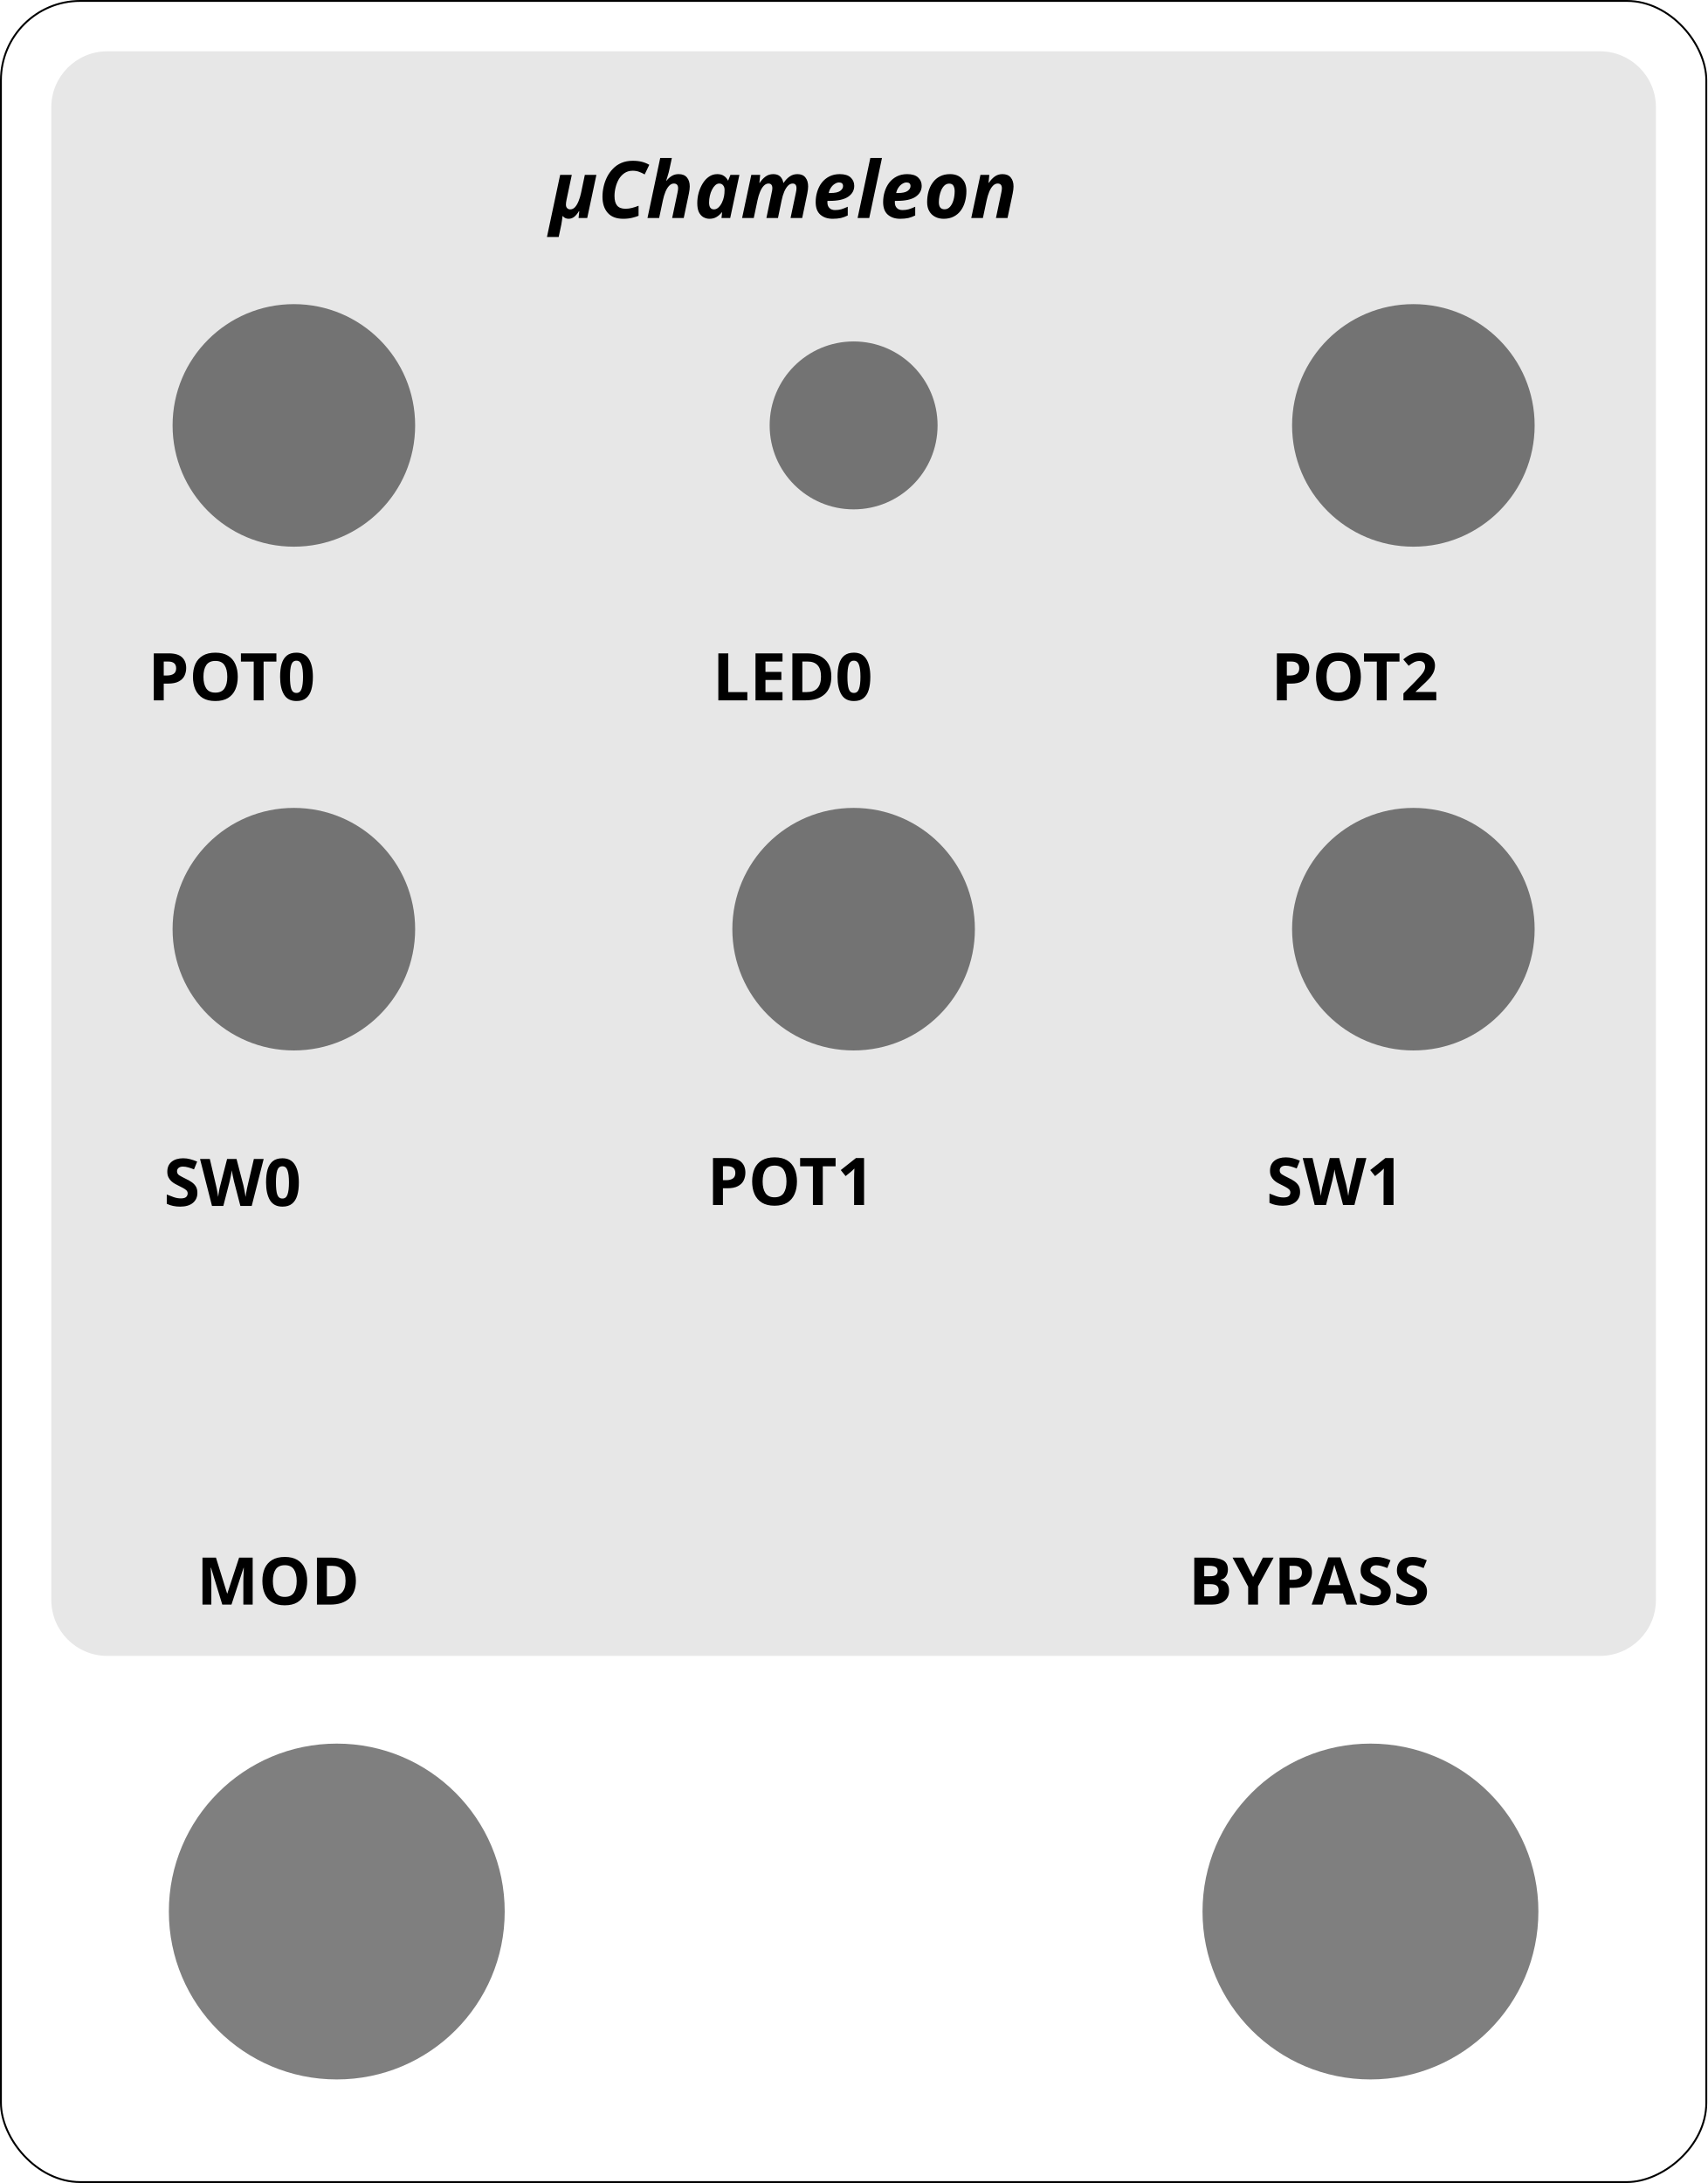
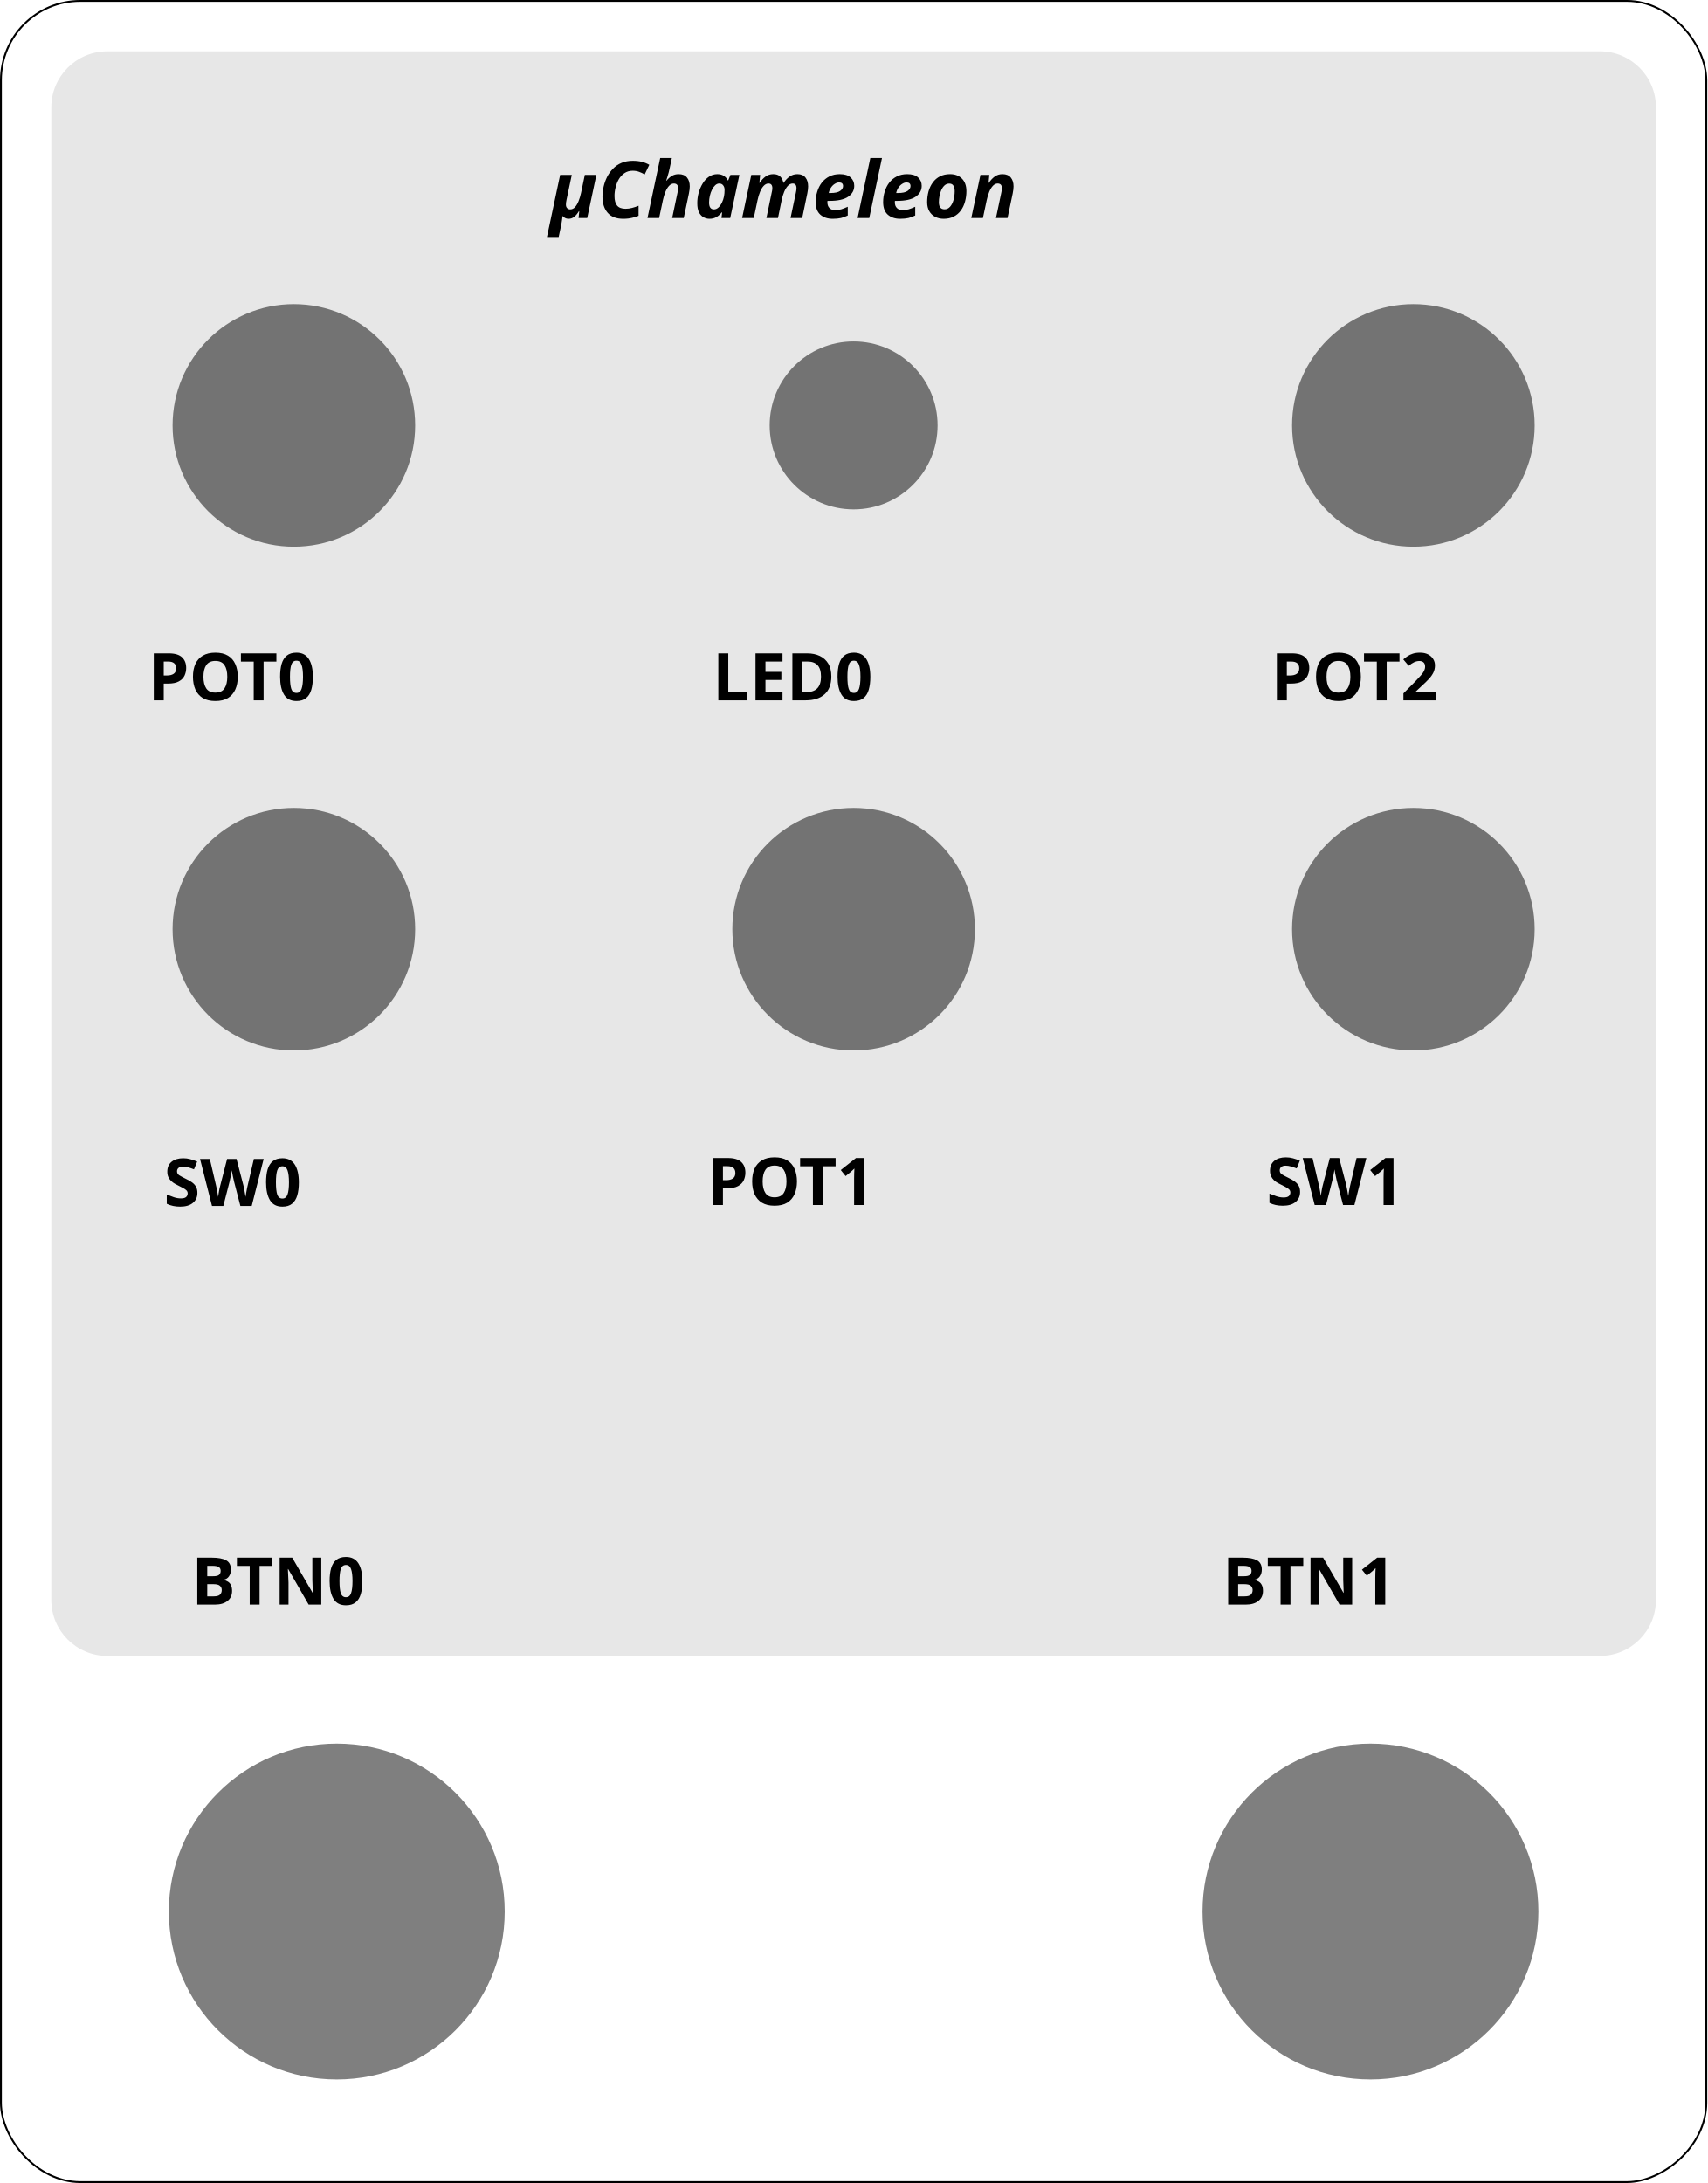
<svg xmlns="http://www.w3.org/2000/svg" version="1.1" id="svg1" width="345.827" height="442.205" viewBox="0 0 345.827 442.205">
  <defs id="defs1" />
  <g id="g1" transform="translate(-223.937,-340.1575)">
    <rect style="fill:#000000;fill-opacity:0.097;stroke:none;stroke-width:0;stroke-dasharray:none;stroke-opacity:1" id="rect2" width="325.039" height="325.039" x="234.33" y="350.551" rx="11.339" ry="11.339" />
    <g id="g3">
      <circle style="fill:#000000;fill-opacity:0.5;stroke-width:0" id="path126-5-8-9-2" cx="501.543" cy="727.37" r="34.016" />
      <circle style="fill:#000000;fill-opacity:0.5;stroke-width:0" id="path126-5-8-9" cx="292.157" cy="727.37" r="34.016" />
      <path id="path126" style="fill:#000000;fill-opacity:0.5;stroke-width:0" d="m 308.031,426.331 a 24.567,24.567 0 0 1 -24.567,24.567 24.567,24.567 0 0 1 -24.567,-24.567 24.567,24.567 0 0 1 24.567,-24.567 24.567,24.567 0 0 1 24.567,24.567 z" />
      <path id="path126-8" style="fill:#000000;fill-opacity:0.5;stroke-width:0" d="m 534.803,426.331 a 24.567,24.567 0 0 1 -24.567,24.567 24.567,24.567 0 0 1 -24.567,-24.567 24.567,24.567 0 0 1 24.567,-24.567 24.567,24.567 0 0 1 24.567,24.567 z" />
      <path id="path126-3" style="fill:#000000;fill-opacity:0.5;stroke-width:0" d="m 421.417,528.378 a 24.567,24.567 0 0 1 -24.567,24.567 24.567,24.567 0 0 1 -24.567,-24.567 24.567,24.567 0 0 1 24.567,-24.567 24.567,24.567 0 0 1 24.567,24.567 z" />
      <path id="path126-5" style="fill:#000000;fill-opacity:0.5;stroke-width:0" d="m 534.803,528.378 a 24.567,24.567 0 0 1 -24.567,24.567 24.567,24.567 0 0 1 -24.567,-24.567 24.567,24.567 0 0 1 24.567,-24.567 24.567,24.567 0 0 1 24.567,24.567 z" />
      <path id="path126-5-2" style="fill:#000000;fill-opacity:0.5;stroke-width:0" d="m 413.858,426.331 a 17.008,17.008 0 0 1 -17.008,17.008 17.008,17.008 0 0 1 -17.008,-17.008 17.008,17.008 0 0 1 17.008,-17.008 17.008,17.008 0 0 1 17.008,17.008 z" />
      <path id="path126-5-8" style="fill:#000000;fill-opacity:0.5;stroke-width:0" d="m 308.031,528.378 a 24.567,24.567 0 0 1 -24.567,24.567 24.567,24.567 0 0 1 -24.567,-24.567 24.567,24.567 0 0 1 24.567,-24.567 24.567,24.567 0 0 1 24.567,24.567 z" />
    </g>
    <path id="path8" d="M 224.126,766.11 V 356.409 c 0,-8.871 7.192,-16.063 16.063,-16.063 h 313.323 c 8.871,0 16.063,8.871 16.063,16.063 v 409.701 c 0,8.871 -8.871,16.063 -16.063,16.063 H 240.189 c -8.871,0 -16.063,-8.871 -16.063,-16.063 z" style="fill:none;stroke:#000000;stroke-width:0.378;stroke-linecap:butt;stroke-linejoin:miter;stroke-miterlimit:10;stroke-dasharray:none;stroke-opacity:1" />
    <g id="g2">
      <text xml:space="preserve" style="font-weight:600;font-size:13.333px;font-family:'Open Sans';-inkscape-font-specification:'Open Sans Semi-Bold';text-align:start;writing-mode:lr-tb;direction:ltr;text-anchor:start;fill:#ba4043;stroke-width:0" x="292.397" y="665.2" id="text1">
-         <tspan id="tspan1" x="292.397" y="665.2" style="font-style:normal;font-variant:normal;font-weight:800;font-stretch:normal;font-size:13.333px;font-family:Montserrat;-inkscape-font-specification:'Montserrat Ultra-Bold';text-align:center;text-anchor:middle;fill:#000000;fill-opacity:1">MOD</tspan>
+         <tspan id="tspan1" x="292.397" y="665.2" style="font-style:normal;font-variant:normal;font-weight:800;font-stretch:normal;font-size:13.333px;font-family:Montserrat;-inkscape-font-specification:'Montserrat Ultra-Bold';text-align:center;text-anchor:middle;fill:#000000;fill-opacity:1">BTN0</tspan>
      </text>
      <text xml:space="preserve" style="font-weight:600;font-size:13.333px;font-family:'Open Sans';-inkscape-font-specification:'Open Sans Semi-Bold';text-align:start;writing-mode:lr-tb;direction:ltr;text-anchor:start;fill:#ba4043;stroke-width:0" x="396.25" y="584.254" id="text1-3">
        <tspan id="tspan1-2" x="396.25" y="584.254" style="font-style:normal;font-variant:normal;font-weight:800;font-stretch:normal;font-size:13.333px;font-family:Montserrat;-inkscape-font-specification:'Montserrat Ultra-Bold';text-align:center;text-anchor:middle;fill:#000000;fill-opacity:1">POT1</tspan>
      </text>
      <text xml:space="preserve" style="font-weight:600;font-size:13.333px;font-family:'Open Sans';-inkscape-font-specification:'Open Sans Semi-Bold';text-align:start;writing-mode:lr-tb;direction:ltr;text-anchor:start;fill:#ba4043;stroke-width:0" x="283.165" y="584.44" id="text1-3-4">
        <tspan id="tspan1-2-8" x="283.165" y="584.44" style="font-style:normal;font-variant:normal;font-weight:800;font-stretch:normal;font-size:13.333px;font-family:Montserrat;-inkscape-font-specification:'Montserrat Ultra-Bold';text-align:center;text-anchor:middle;fill:#000000;fill-opacity:1">SW0</tspan>
      </text>
      <text xml:space="preserve" style="font-weight:600;font-size:13.333px;font-family:'Open Sans';-inkscape-font-specification:'Open Sans Semi-Bold';text-align:start;writing-mode:lr-tb;direction:ltr;text-anchor:start;fill:#ba4043;stroke-width:0" x="282.978" y="482.021" id="text1-3-8">
        <tspan id="tspan1-2-5" x="282.978" y="482.021" style="font-style:normal;font-variant:normal;font-weight:800;font-stretch:normal;font-size:13.333px;font-family:Montserrat;-inkscape-font-specification:'Montserrat Ultra-Bold';text-align:center;text-anchor:middle;fill:#000000;fill-opacity:1">POT0</tspan>
      </text>
      <text xml:space="preserve" style="font-weight:600;font-size:13.333px;font-family:'Open Sans';-inkscape-font-specification:'Open Sans Semi-Bold';text-align:start;writing-mode:lr-tb;direction:ltr;text-anchor:start;fill:#ba4043;stroke-width:0" x="510.476" y="482.021" id="text1-3-8-4">
        <tspan id="tspan1-2-5-0" x="510.476" y="482.021" style="font-style:normal;font-variant:normal;font-weight:800;font-stretch:normal;font-size:13.333px;font-family:Montserrat;-inkscape-font-specification:'Montserrat Ultra-Bold';text-align:center;text-anchor:middle;fill:#000000;fill-opacity:1">POT2</tspan>
      </text>
      <text xml:space="preserve" style="font-weight:600;font-size:16px;font-family:'Open Sans';-inkscape-font-specification:'Open Sans Semi-Bold';text-align:start;writing-mode:lr-tb;direction:ltr;text-anchor:start;fill:#ba4043;stroke-width:0" x="397.208" y="384.321" id="text1-7-7">
        <tspan id="tspan1-4-8" x="397.208" y="384.321" style="font-style:italic;font-variant:normal;font-weight:800;font-stretch:normal;font-size:16px;font-family:Montserrat;-inkscape-font-specification:'Montserrat Ultra-Bold Italic';text-align:center;text-anchor:middle;fill:#000000;fill-opacity:1">μChameleon</tspan>
      </text>
      <text xml:space="preserve" style="font-weight:600;font-size:13.333px;font-family:'Open Sans';-inkscape-font-specification:'Open Sans Semi-Bold';text-align:start;writing-mode:lr-tb;direction:ltr;text-anchor:start;fill:#ba4043;stroke-width:0" x="501.217" y="665.2" id="text1-1">
-         <tspan id="tspan1-7" x="501.217" y="665.2" style="font-style:normal;font-variant:normal;font-weight:800;font-stretch:normal;font-size:13.333px;font-family:Montserrat;-inkscape-font-specification:'Montserrat Ultra-Bold';text-align:center;text-anchor:middle;fill:#000000;fill-opacity:1;stroke-width:0">BYPASS</tspan>
+         <tspan id="tspan1-7" x="501.217" y="665.2" style="font-style:normal;font-variant:normal;font-weight:800;font-stretch:normal;font-size:13.333px;font-family:Montserrat;-inkscape-font-specification:'Montserrat Ultra-Bold';text-align:center;text-anchor:middle;fill:#000000;fill-opacity:1;stroke-width:0">BTN1</tspan>
      </text>
      <g id="g1-0" transform="translate(113.7459,-1.439087)">
        <text xml:space="preserve" style="font-weight:600;font-size:13.333px;font-family:'Open Sans';-inkscape-font-specification:'Open Sans Semi-Bold';text-align:start;writing-mode:lr-tb;direction:ltr;text-anchor:start;fill:#ba4043;stroke-width:0" x="396.25" y="585.693" id="text1-3-6">
          <tspan id="tspan1-2-57" x="396.25" y="585.693" style="font-style:normal;font-variant:normal;font-weight:800;font-stretch:normal;font-size:13.333px;font-family:Montserrat;-inkscape-font-specification:'Montserrat Ultra-Bold';text-align:center;text-anchor:middle;fill:#000000;fill-opacity:1">SW1</tspan>
        </text>
      </g>
      <text xml:space="preserve" style="font-weight:600;font-size:13.333px;font-family:'Open Sans';-inkscape-font-specification:'Open Sans Semi-Bold';text-align:start;writing-mode:lr-tb;direction:ltr;text-anchor:start;fill:#ba4043;stroke-width:0" x="396.613" y="482.021" id="text1-3-8-6">
        <tspan id="tspan1-2-5-4" x="396.613" y="482.021" style="font-style:normal;font-variant:normal;font-weight:800;font-stretch:normal;font-size:13.333px;font-family:Montserrat;-inkscape-font-specification:'Montserrat Ultra-Bold';text-align:center;text-anchor:middle;fill:#000000;fill-opacity:1">LED0</tspan>
      </text>
    </g>
  </g>
</svg>
